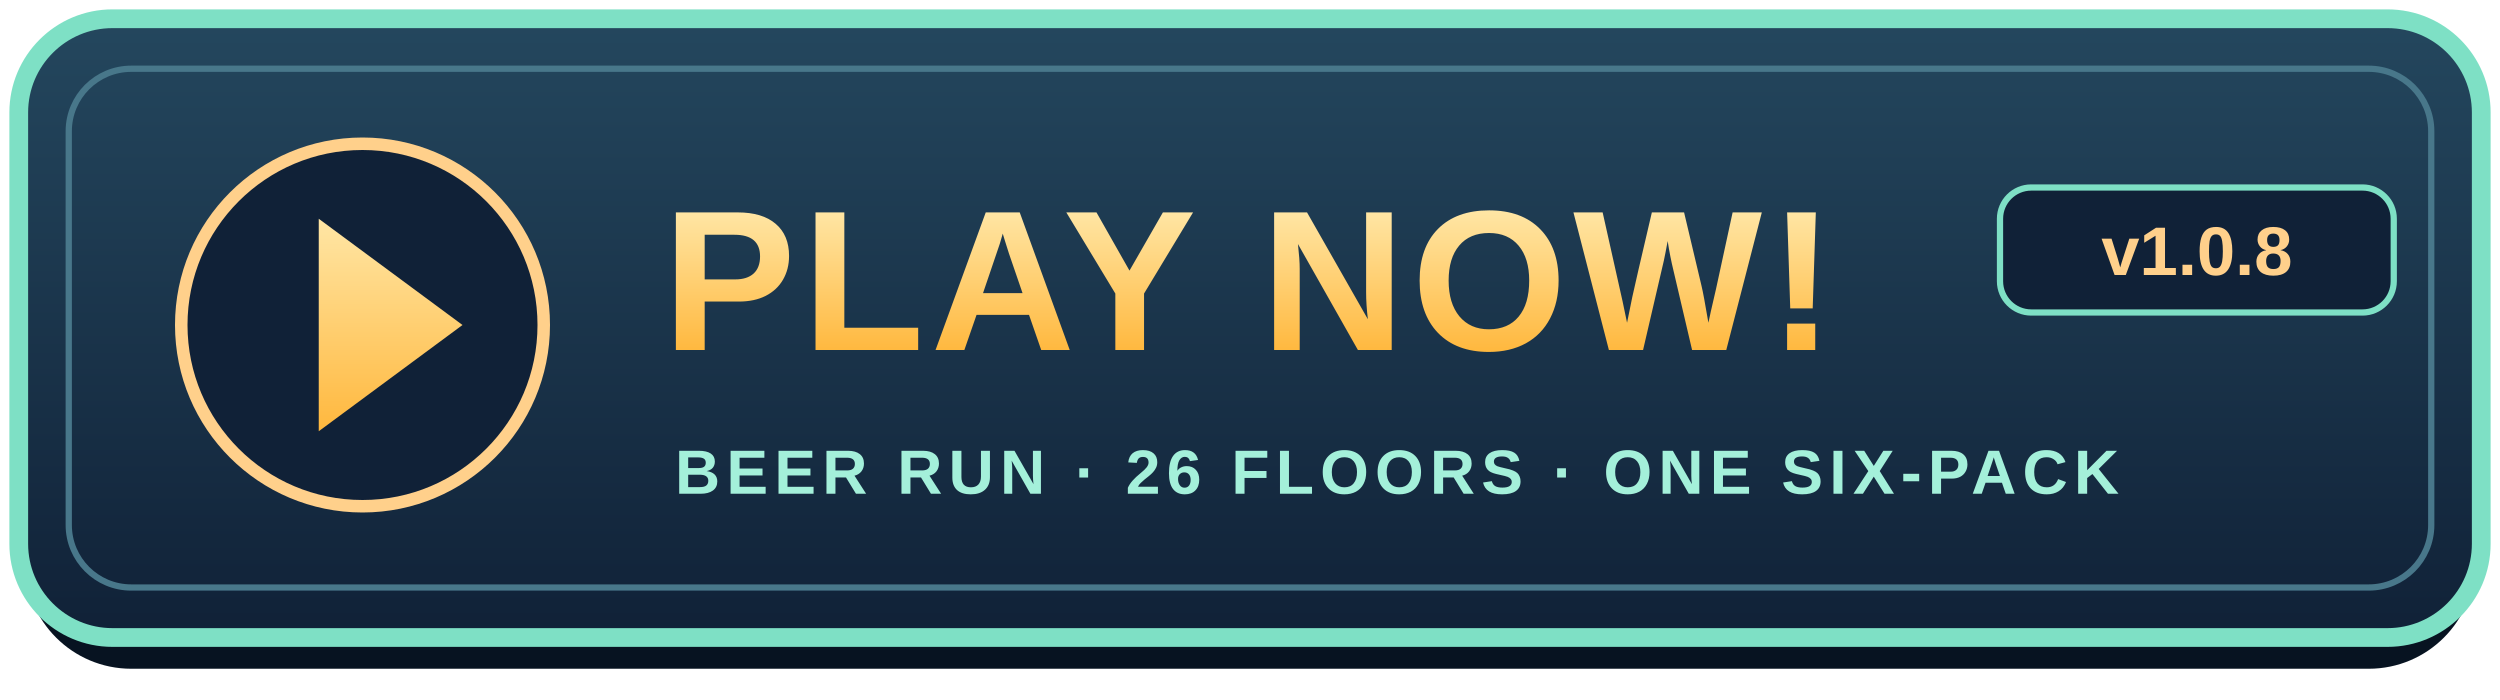
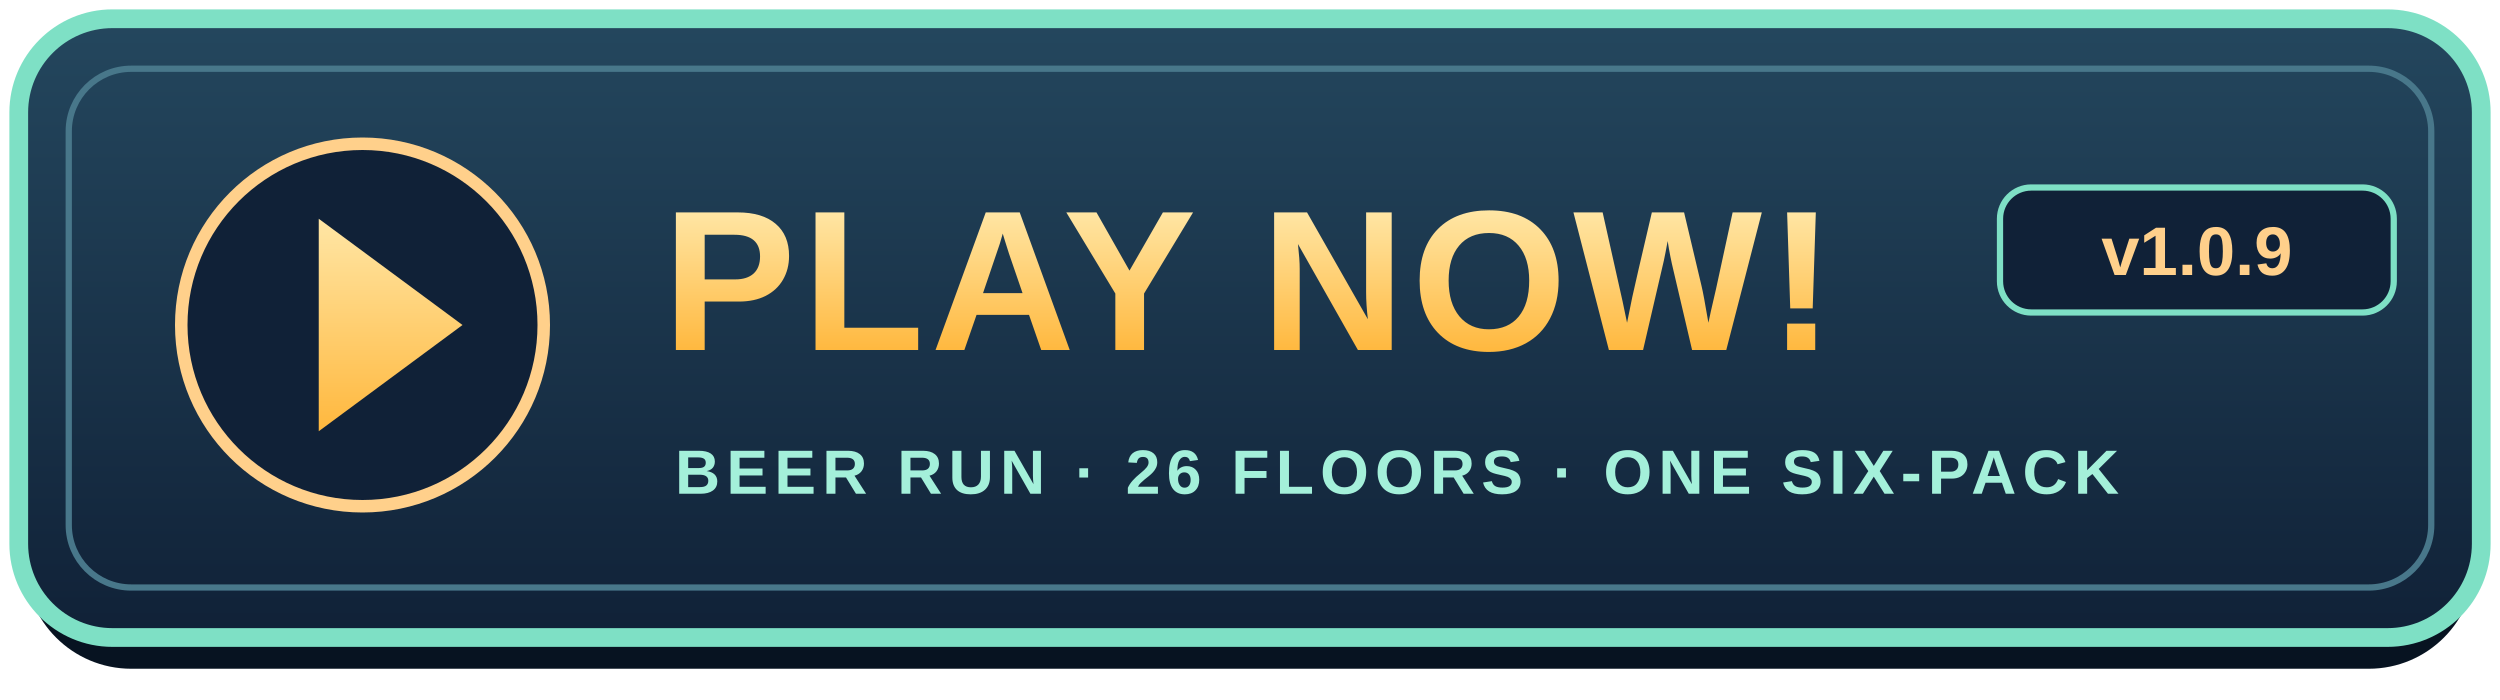
- <svg xmlns="http://www.w3.org/2000/svg" width="400" height="112" viewBox="0 0 400 112" role="img" aria-label="Play Now! Seth Happens Beer Run version 1.0.8">
+ <svg xmlns="http://www.w3.org/2000/svg" width="400" height="112" viewBox="0 0 400 112" role="img" aria-label="Play Now! Seth Happens Beer Run version 1.0.9">
  <defs>
    <linearGradient id="bg" x2="0" y2="1">
      <stop stop-color="#24475e" />
      <stop offset="1" stop-color="#102137" />
    </linearGradient>
    <linearGradient id="gold" x2="0" y2="1">
      <stop stop-color="#ffe6a5" />
      <stop offset="1" stop-color="#ffb83e" />
    </linearGradient>
  </defs>
  <rect x="4" y="9" width="392" height="98" rx="17" fill="#071321" />
  <rect x="3" y="3" width="394" height="99" rx="15" fill="url(#bg)" stroke="#7ee0c5" stroke-width="3" />
  <rect x="11" y="11" width="378" height="83" rx="10" fill="none" stroke="#48778a" />
  <circle cx="58" cy="52" r="29" fill="#102137" stroke="#ffd08b" stroke-width="2" />
  <path d="M51 35L74 52L51 69Z" fill="url(#gold)" />
  <text x="106" y="56" fill="url(#gold)" font-family="Arial,Helvetica,sans-serif" font-size="32" font-weight="900" letter-spacing="1">PLAY NOW!</text>
  <rect x="320" y="30" width="63" height="20" rx="5" fill="#102137" stroke="#7ee0c5" />
-   <text x="351.5" y="44" text-anchor="middle" fill="#ffd08b" font-family="Arial,Helvetica,sans-serif" font-size="11" font-weight="700">v1.0.8</text>
+   <text x="351.5" y="44" text-anchor="middle" fill="#ffd08b" font-family="Arial,Helvetica,sans-serif" font-size="11" font-weight="700">v1.0.9</text>
  <text x="108" y="79" fill="#a4f0da" font-family="Arial,Helvetica,sans-serif" font-size="10" font-weight="700" letter-spacing="1">BEER RUN · 26 FLOORS · ONE SIX-PACK</text>
</svg>
